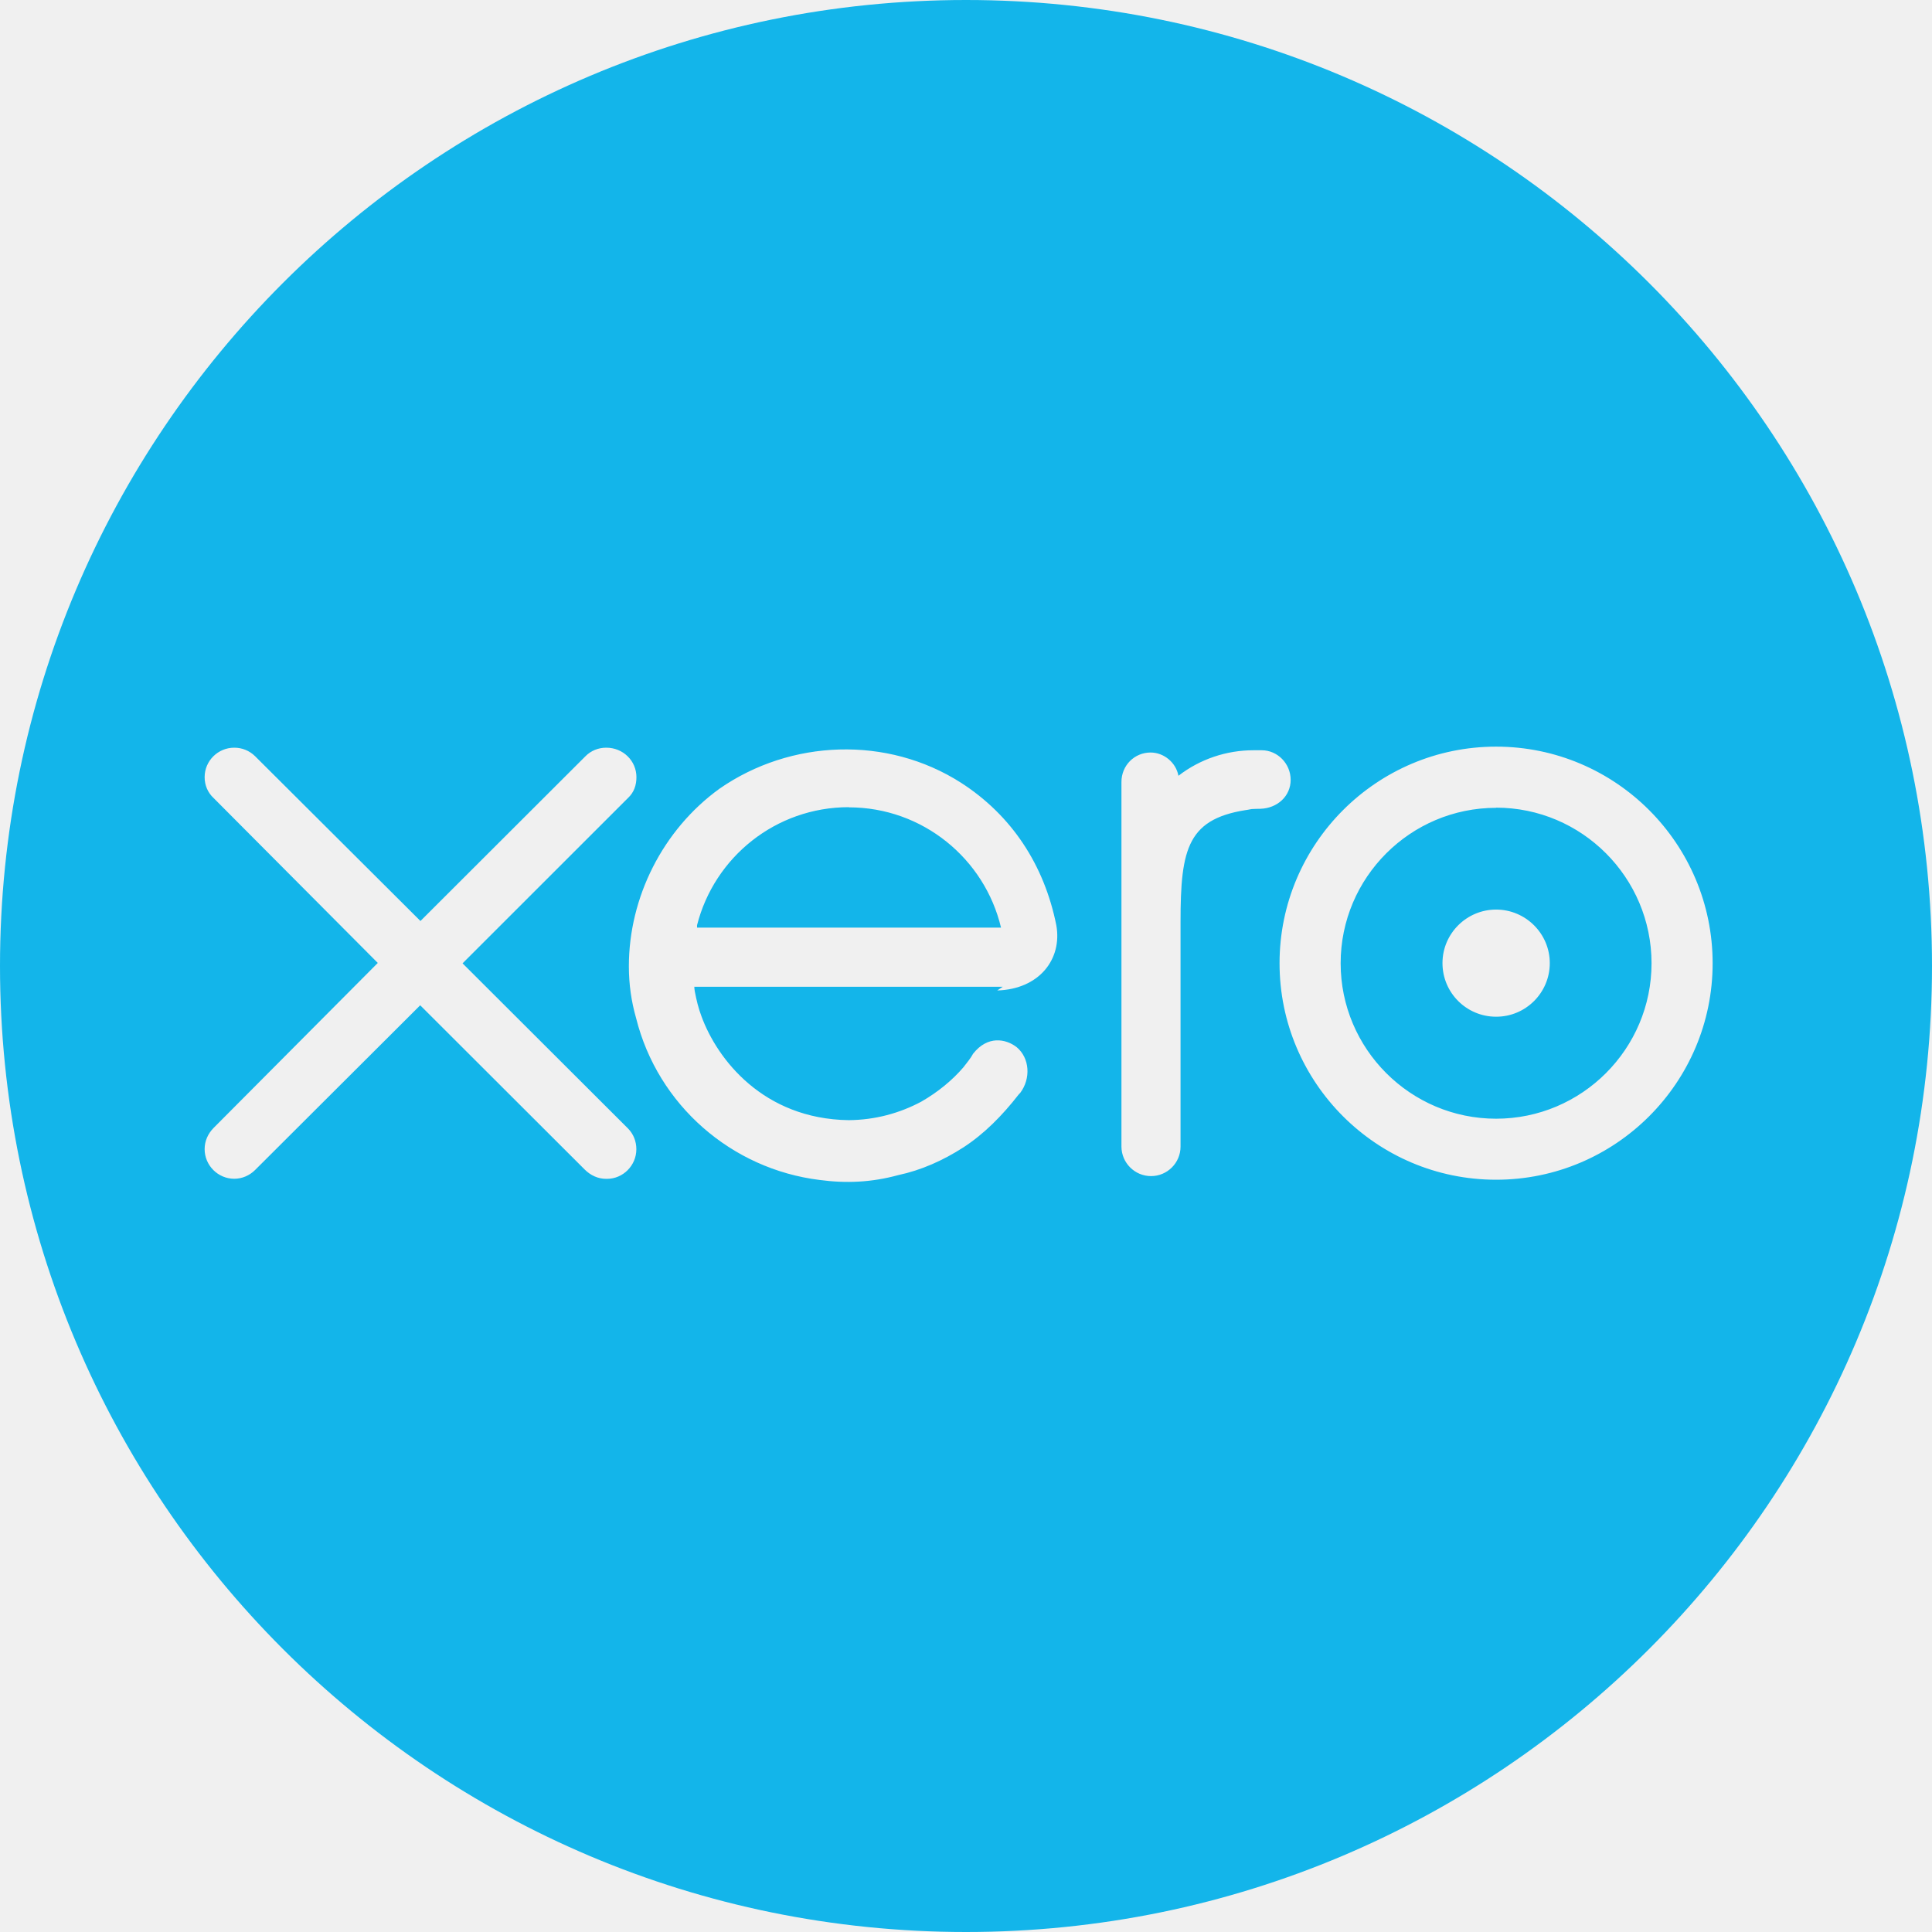
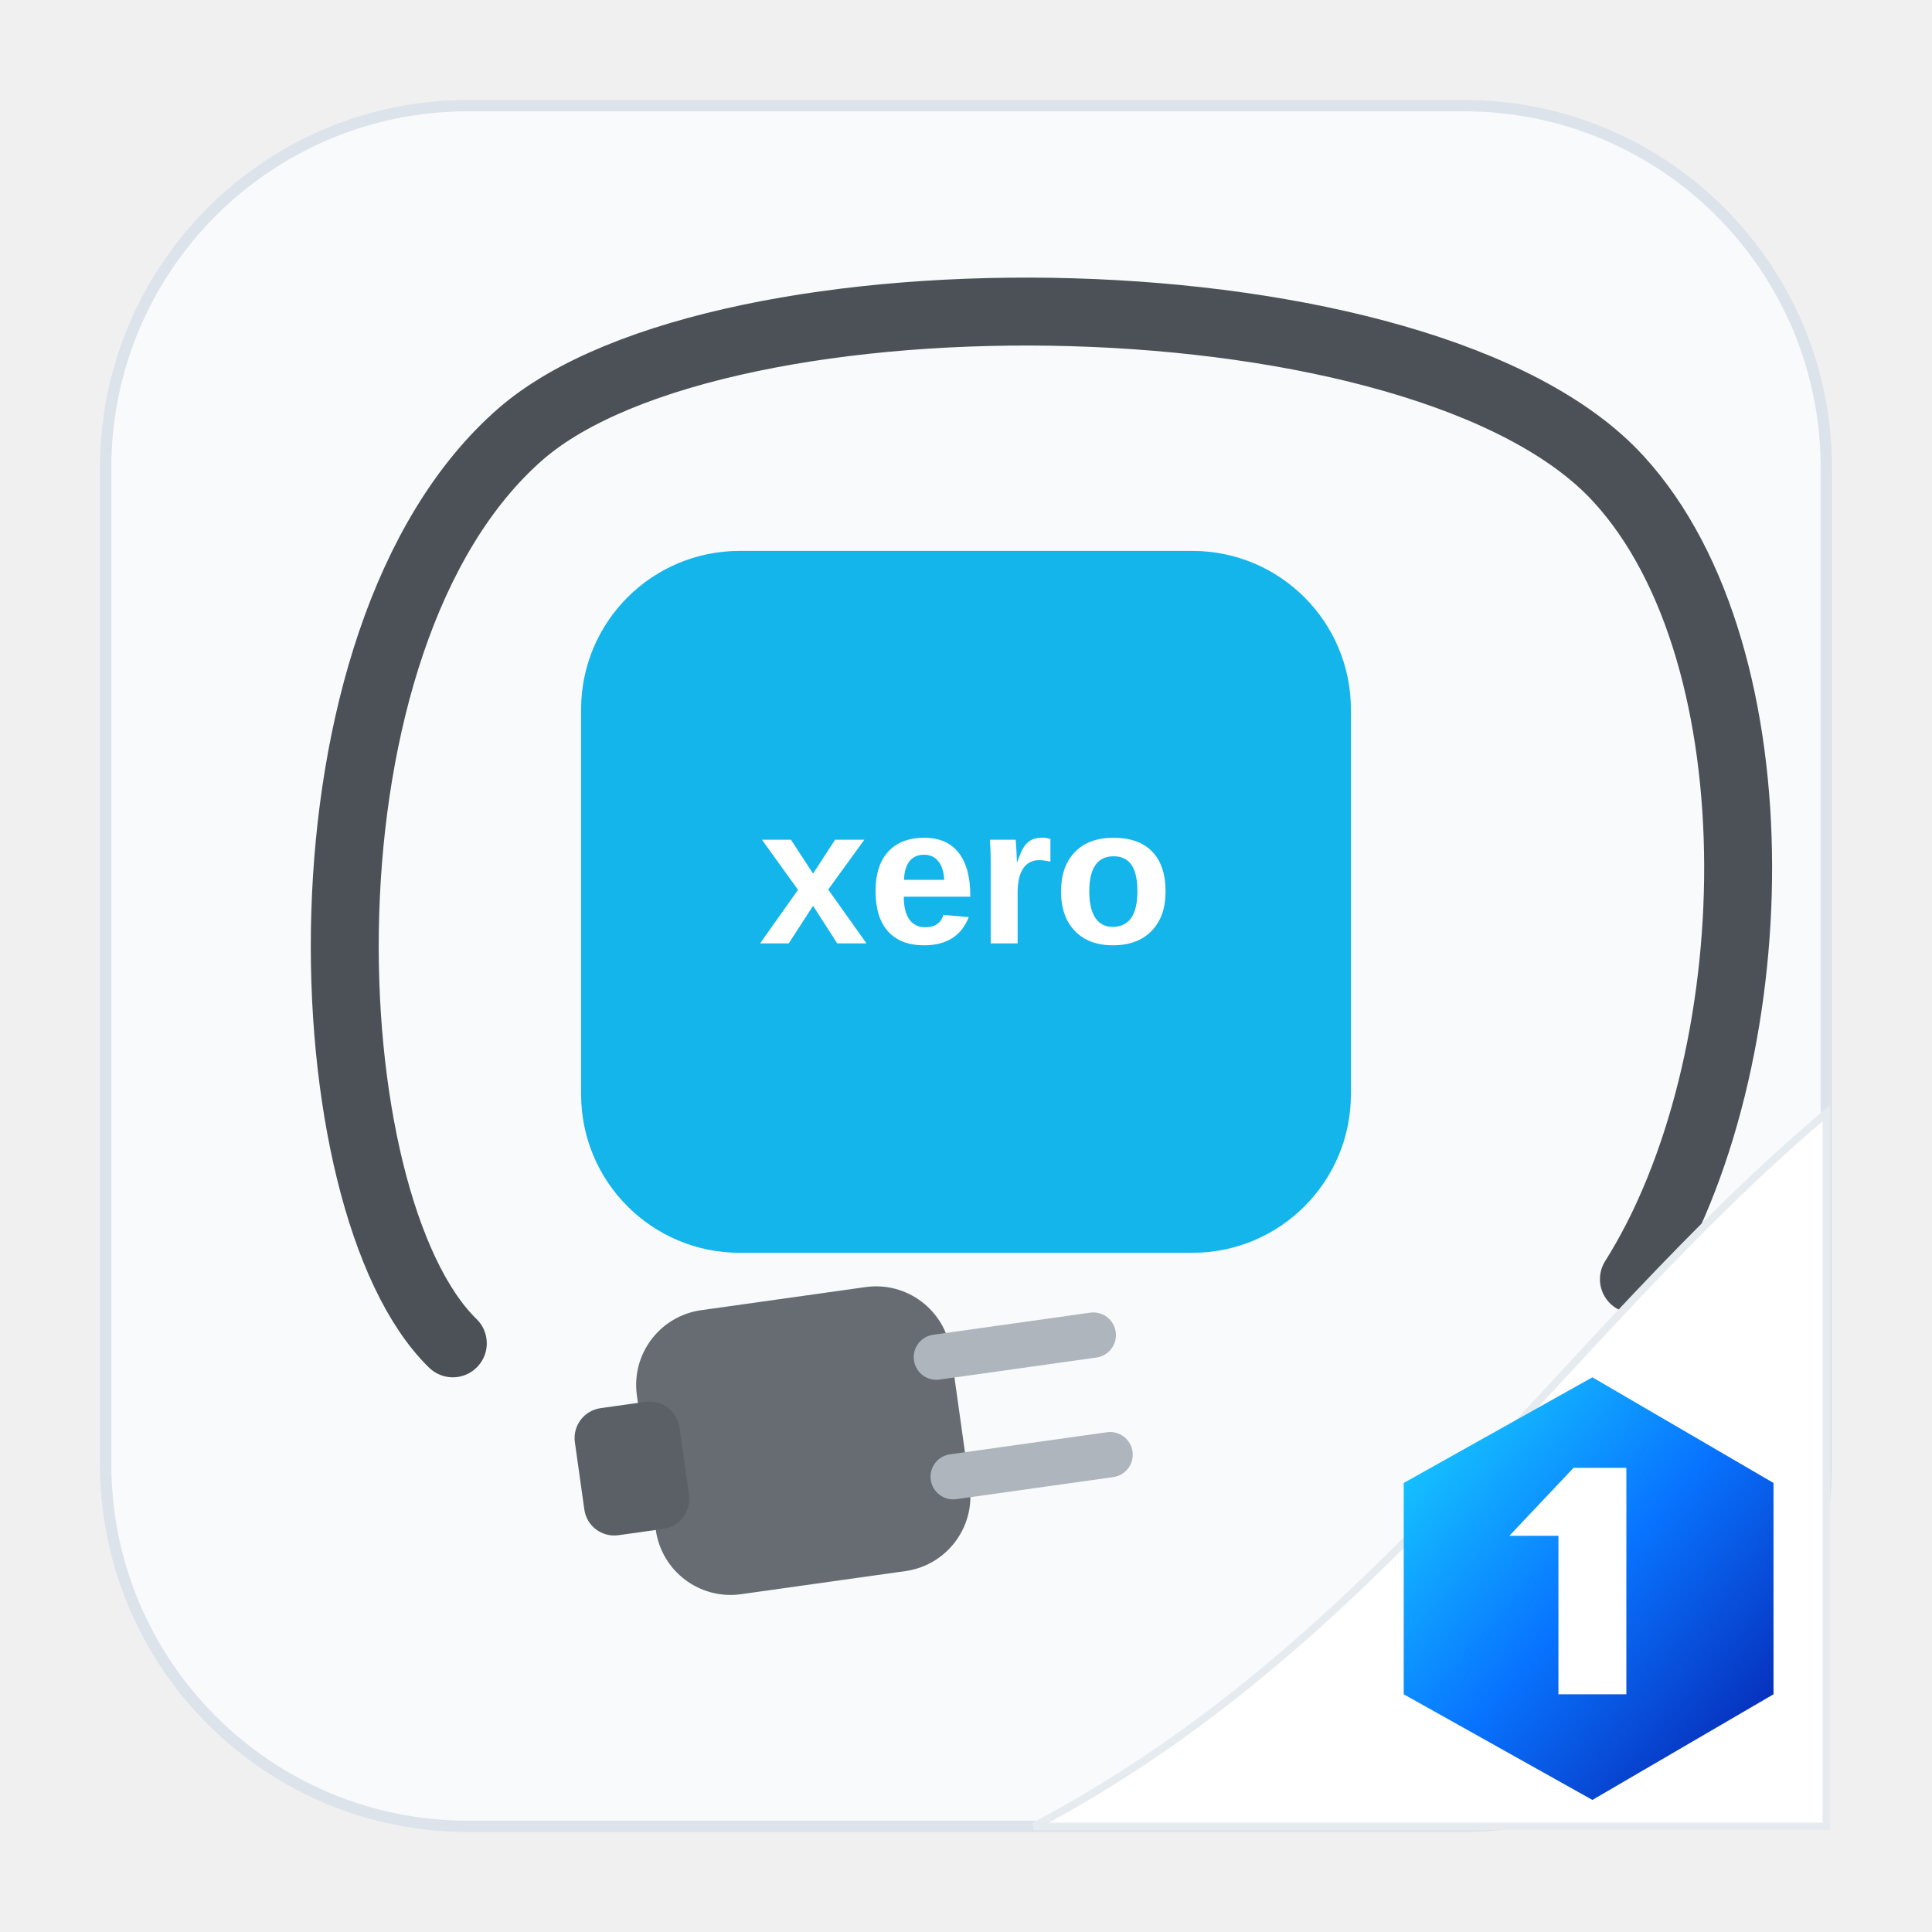
- <svg xmlns="http://www.w3.org/2000/svg" role="img" viewBox="0 0 24 24">
-   <path fill="#13B5EA" d="M12 0C5.373 0 0 5.373 0 12s5.373 12 12 12 12-5.373 12-12S18.627 0 12 0zm6.585 14.655c-1.485 0-2.69-1.206-2.69-2.689 0-1.485 1.207-2.691 2.69-2.691 1.485 0 2.69 1.207 2.69 2.691s-1.207 2.689-2.69 2.689zM7.53 14.644c-.099 0-.192-.041-.267-.116l-2.043-2.04-2.052 2.047c-.069.068-.16.108-.258.108-.202 0-.368-.166-.368-.368 0-.099.04-.191.111-.263l2.04-2.05-2.038-2.047c-.075-.069-.113-.162-.113-.261 0-.203.166-.366.368-.366.098 0 .188.037.258.105l2.055 2.048 2.048-2.045c.069-.071.162-.108.26-.108.211 0 .375.165.375.366 0 .098-.029.188-.104.258l-2.056 2.055 2.055 2.051c.068.069.104.16.104.258 0 .202-.165.368-.365.368h-.01zm8.017-4.591c-.796.101-.882.476-.882 1.404v2.787c0 .202-.165.366-.366.366-.203 0-.367-.165-.368-.366v-4.53c0-.204.16-.366.362-.366.166 0 .316.125.346.289.27-.209.6-.317.93-.317h.105c.195 0 .359.165.359.368 0 .201-.164.352-.375.359 0 0-.09 0-.164.008l.053-.002zm-3.091 2.205H8.625c0 .019.003.037.006.057.02.105.045.211.083.31.194.531.765 1.275 1.829 1.29.33-.003.631-.086.9-.229.21-.12.391-.271.525-.428.045-.058.09-.112.12-.168.18-.229.405-.186.54-.083.164.135.18.391.045.57l-.016.016c-.21.27-.435.495-.689.66-.255.164-.525.284-.811.345-.33.09-.645.104-.975.06-1.095-.135-2.01-.93-2.28-2.01-.06-.21-.09-.42-.09-.645 0-.855.421-1.695 1.125-2.205.885-.615 2.085-.66 3-.075.63.405 1.035 1.021 1.185 1.771.075.419-.21.794-.734.81l.068-.046zm6.129-2.223c-1.064 0-1.931.865-1.931 1.931 0 1.064.866 1.931 1.931 1.931s1.931-.867 1.931-1.931c0-1.065-.866-1.933-1.931-1.933v.002zm0 2.595c-.367 0-.666-.297-.666-.666 0-.367.3-.665.666-.665.367 0 .667.299.667.665 0 .369-.3.667-.667.666zm-8.04-2.603c-.91 0-1.672.623-1.886 1.466v.03h3.776c-.203-.855-.973-1.494-1.891-1.494v-.002z" />
+ <svg xmlns="http://www.w3.org/2000/svg" viewBox="0 0 512 512">
+   <defs>
+     <linearGradient id="one" x1="0" y1="0" x2="1" y2="1">
+       <stop stop-color="#19d8ff" />
+       <stop offset=".5" stop-color="#0874ff" />
+       <stop offset="1" stop-color="#071ca8" />
+     </linearGradient>
+   </defs>
+   <rect x="28" y="28" width="456" height="456" rx="96" fill="#f8fafc" stroke="#dce3eb" stroke-width="3" />
+   <path d="M120 356C82 319 76 169 138 115c53-46 240-44 291 12 43 47 40 155 4 212" fill="none" stroke="#4c5157" stroke-width="18" stroke-linecap="round" />
+   <rect x="154" y="146" width="204" height="186" rx="42" fill="#13B5EA" />
+   <text x="256" y="250" text-anchor="middle" font-family="Arial,Helvetica,sans-serif" font-size="52" font-weight="800" fill="#fff">xero</text>
+   <g transform="translate(166 350) rotate(-8)">
+     <rect width="84" height="76" rx="20" fill="#666c72" />
+     <rect x="-18" y="22" width="28" height="34" rx="8" fill="#5a6066" />
+     <rect x="74" y="15" width="54" height="12" rx="6" fill="#aeb5bc" />
+     <rect x="74" y="47" width="54" height="12" rx="6" fill="#aeb5bc" />
+   </g>
+   <path d="M274 484C365 436 413 355 484 295V484Z" fill="#fff" stroke="#e6ebf0" stroke-width="2" />
+   <g transform="translate(372 365)">
+     <path d="M50 0 98 28v56L50 112 0 84V28Z" fill="url(#one)" />
+     <path d="M45 24 28 42h13v42h18V24Z" fill="#fff" />
+   </g>
</svg>
